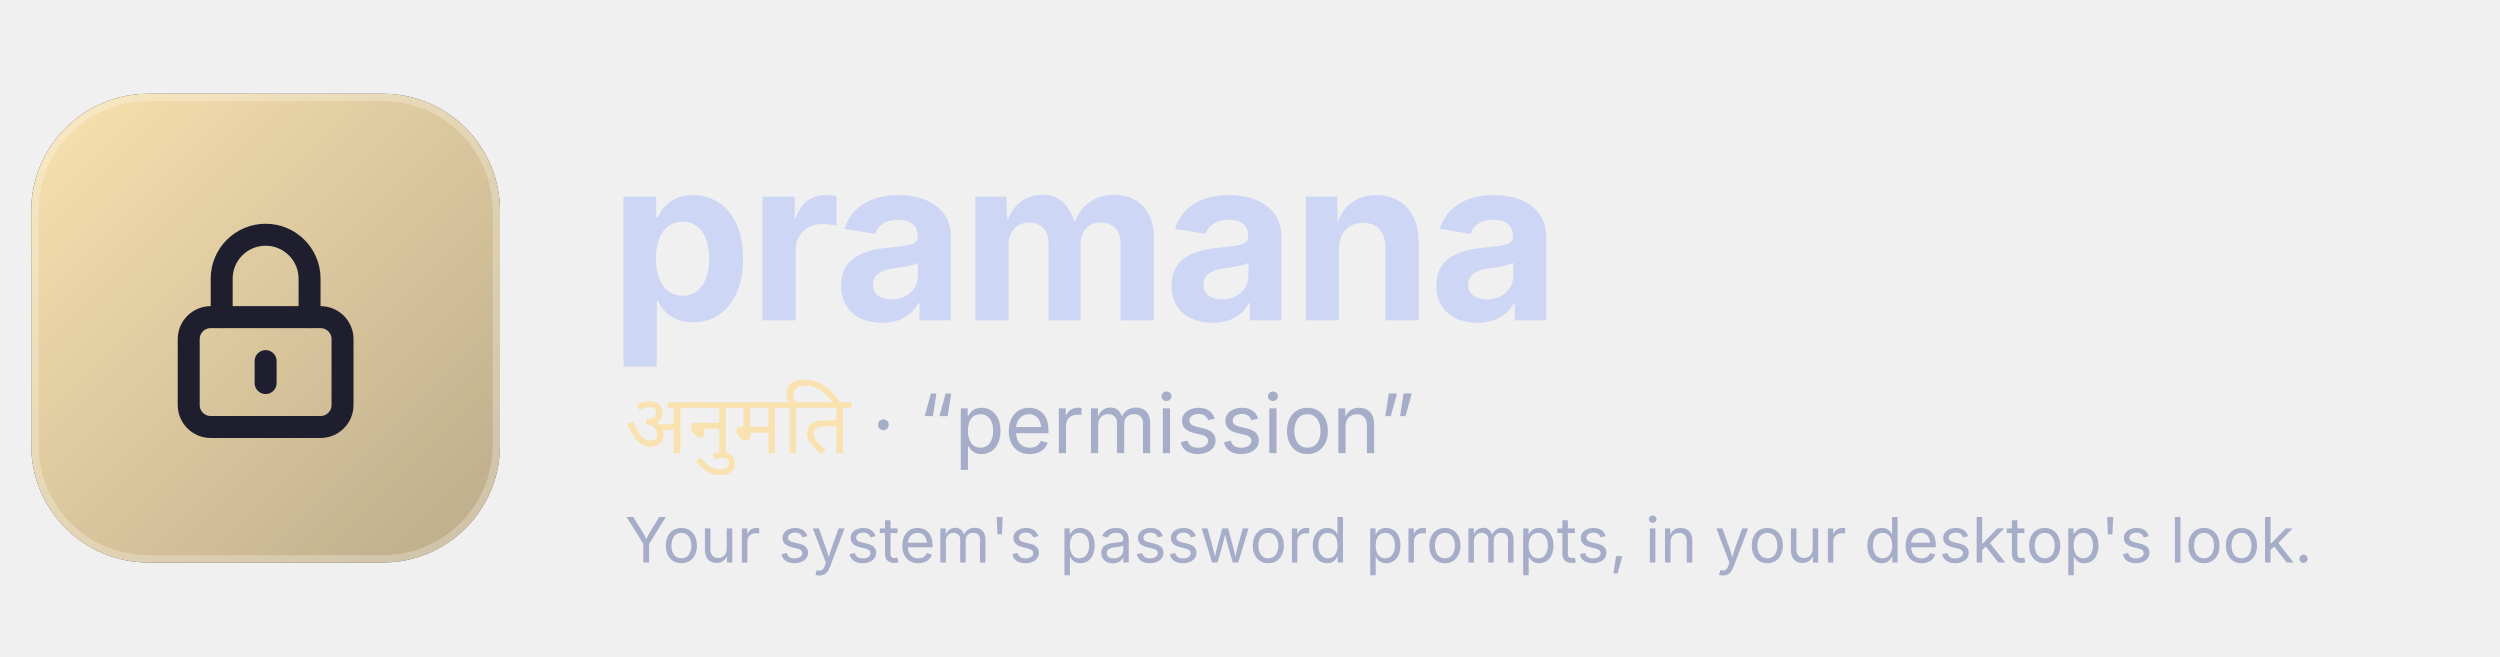
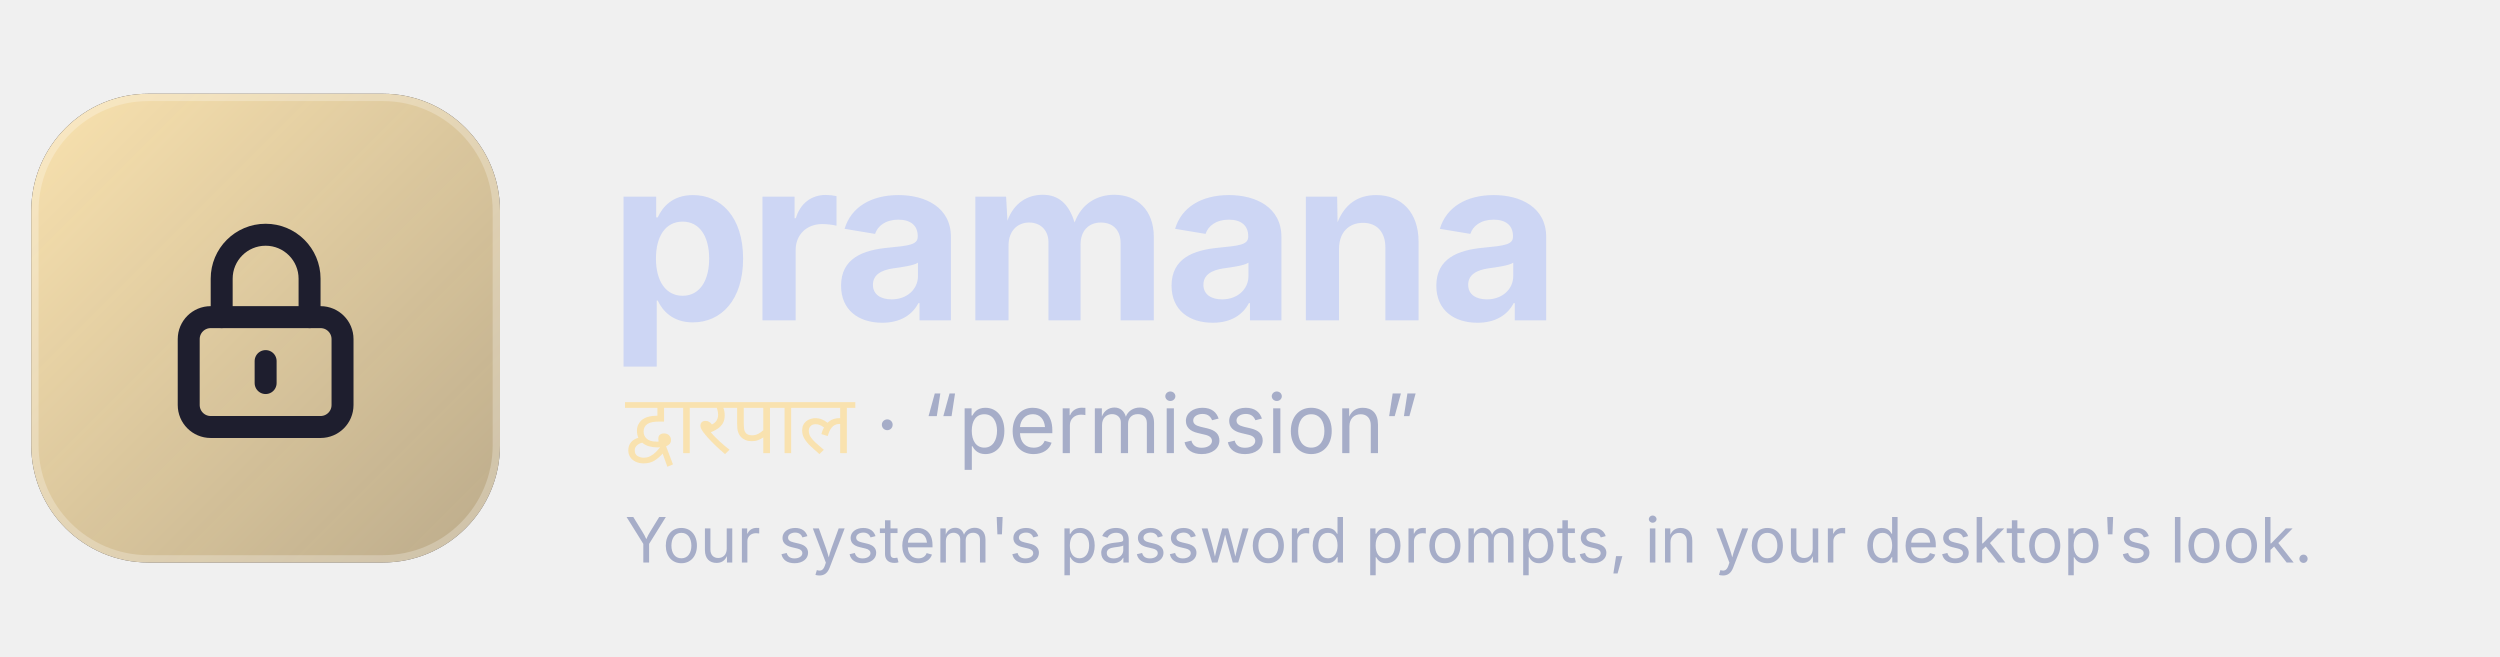
<svg xmlns="http://www.w3.org/2000/svg" width="640" height="168" viewBox="0 0 640 168" role="img" aria-label="pramana: your system's password prompts, in your desktop's look.">
  <defs>
    <linearGradient id="gdark" x1="0" y1="0" x2="1" y2="1">
      <stop offset="0" stop-color="#f9e2af" />
      <stop offset="1" stop-color="#f9e2af" stop-opacity="0.72" />
    </linearGradient>
  </defs>
  <g transform="translate(8 24) scale(0.9375)">
    <rect width="128" height="128" rx="32" fill="#1e1e2e" />
    <rect width="128" height="128" rx="32" fill="url(#gdark)" />
    <rect x="1" y="1" width="126" height="126" rx="31" fill="none" stroke="white" stroke-opacity="0.25" stroke-width="2" />
    <g transform="translate(28 28) scale(3)" fill="none" stroke="#1e1e2e" stroke-width="2" stroke-linecap="round" stroke-linejoin="round">
      <rect x="5" y="11" width="14" height="10" rx="2" />
      <path d="M8 11V7.5a4 4 0 0 1 8 0V11" />
      <path d="M12 15v2" />
    </g>
  </g>
  <text x="156" y="82" font-family="Inter, 'Segoe UI', Helvetica, Arial, sans-serif" font-size="58" font-weight="700" fill="#cdd6f4" letter-spacing="-1">pramana</text>
-   <text x="160" y="116" font-family="'Noto Sans Devanagari', 'Nirmala UI', Inter, sans-serif" font-size="21" fill="#f9e2af">अनुमति <tspan font-family="Inter, 'Segoe UI', Helvetica, Arial, sans-serif" fill="#a6adc8">· “permission”</tspan>
+   <text x="160" y="116" font-family="'Noto Sans Devanagari', 'Nirmala UI', Inter, sans-serif" font-size="21" fill="#f9e2af">द्वारपाल <tspan font-family="Inter, 'Segoe UI', Helvetica, Arial, sans-serif" fill="#a6adc8">· “permission”</tspan>
  </text>
  <text x="160" y="144" font-family="Inter, 'Segoe UI', Helvetica, Arial, sans-serif" font-size="16" fill="#a6adc8">Your system's password prompts, in your desktop's look.</text>
</svg>
